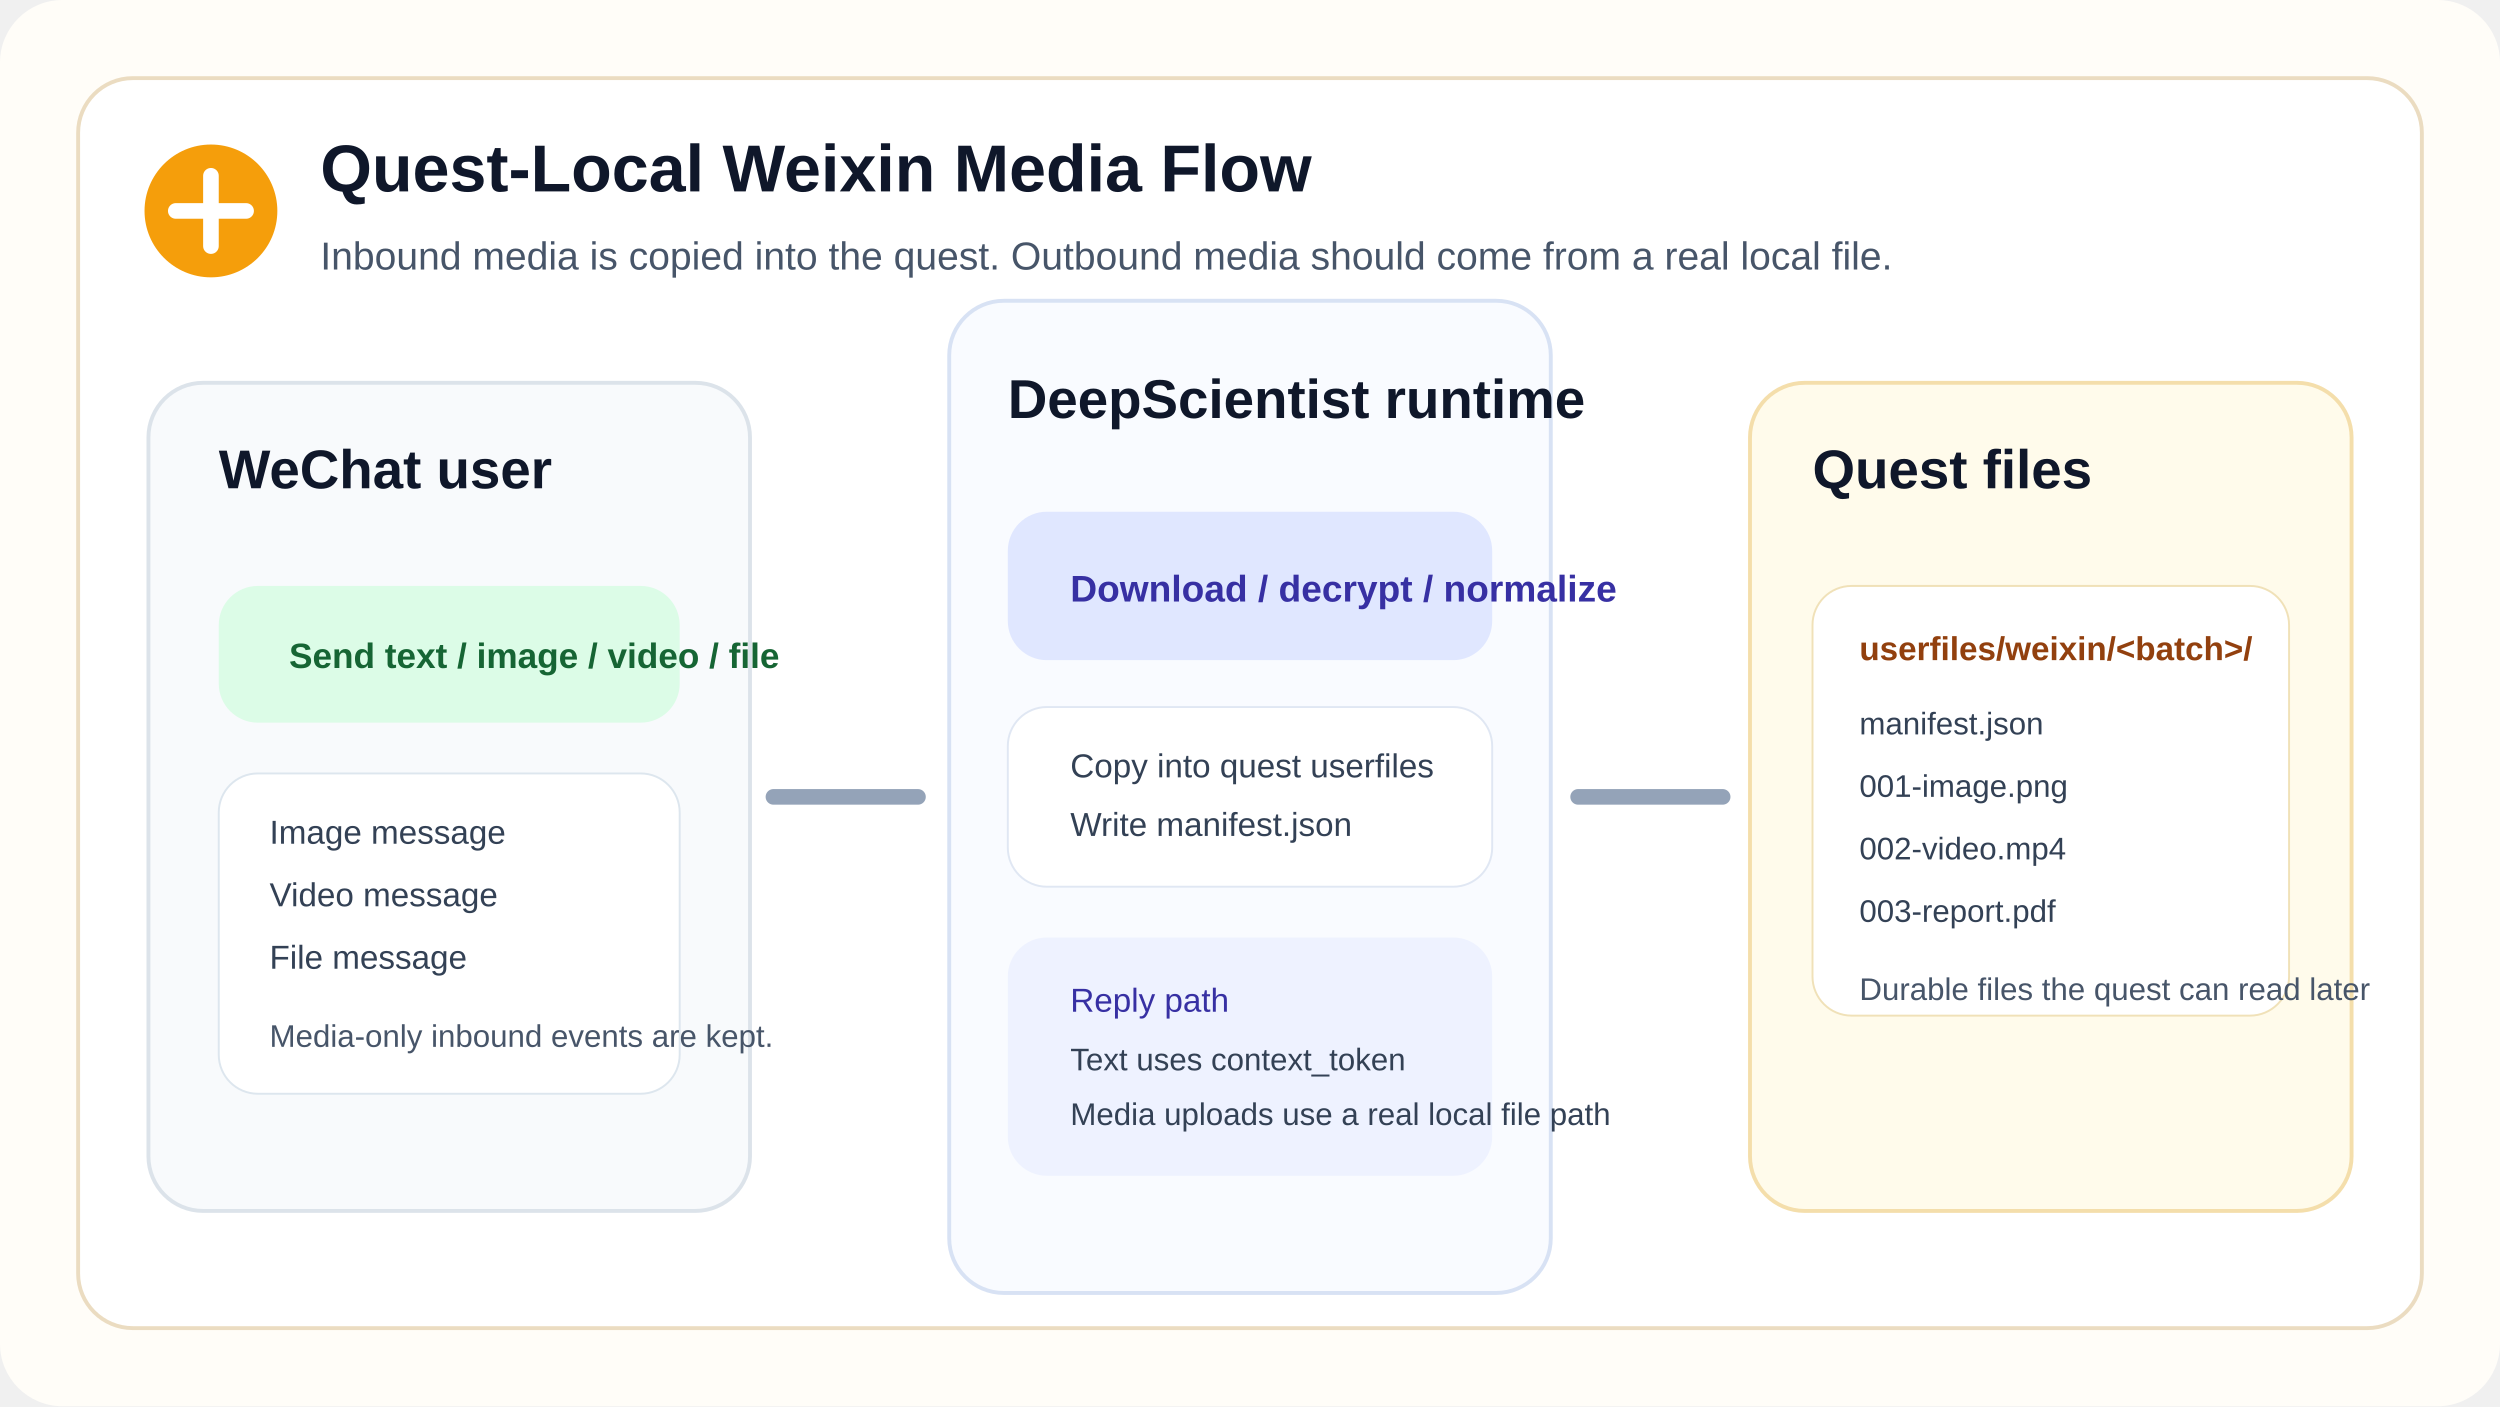
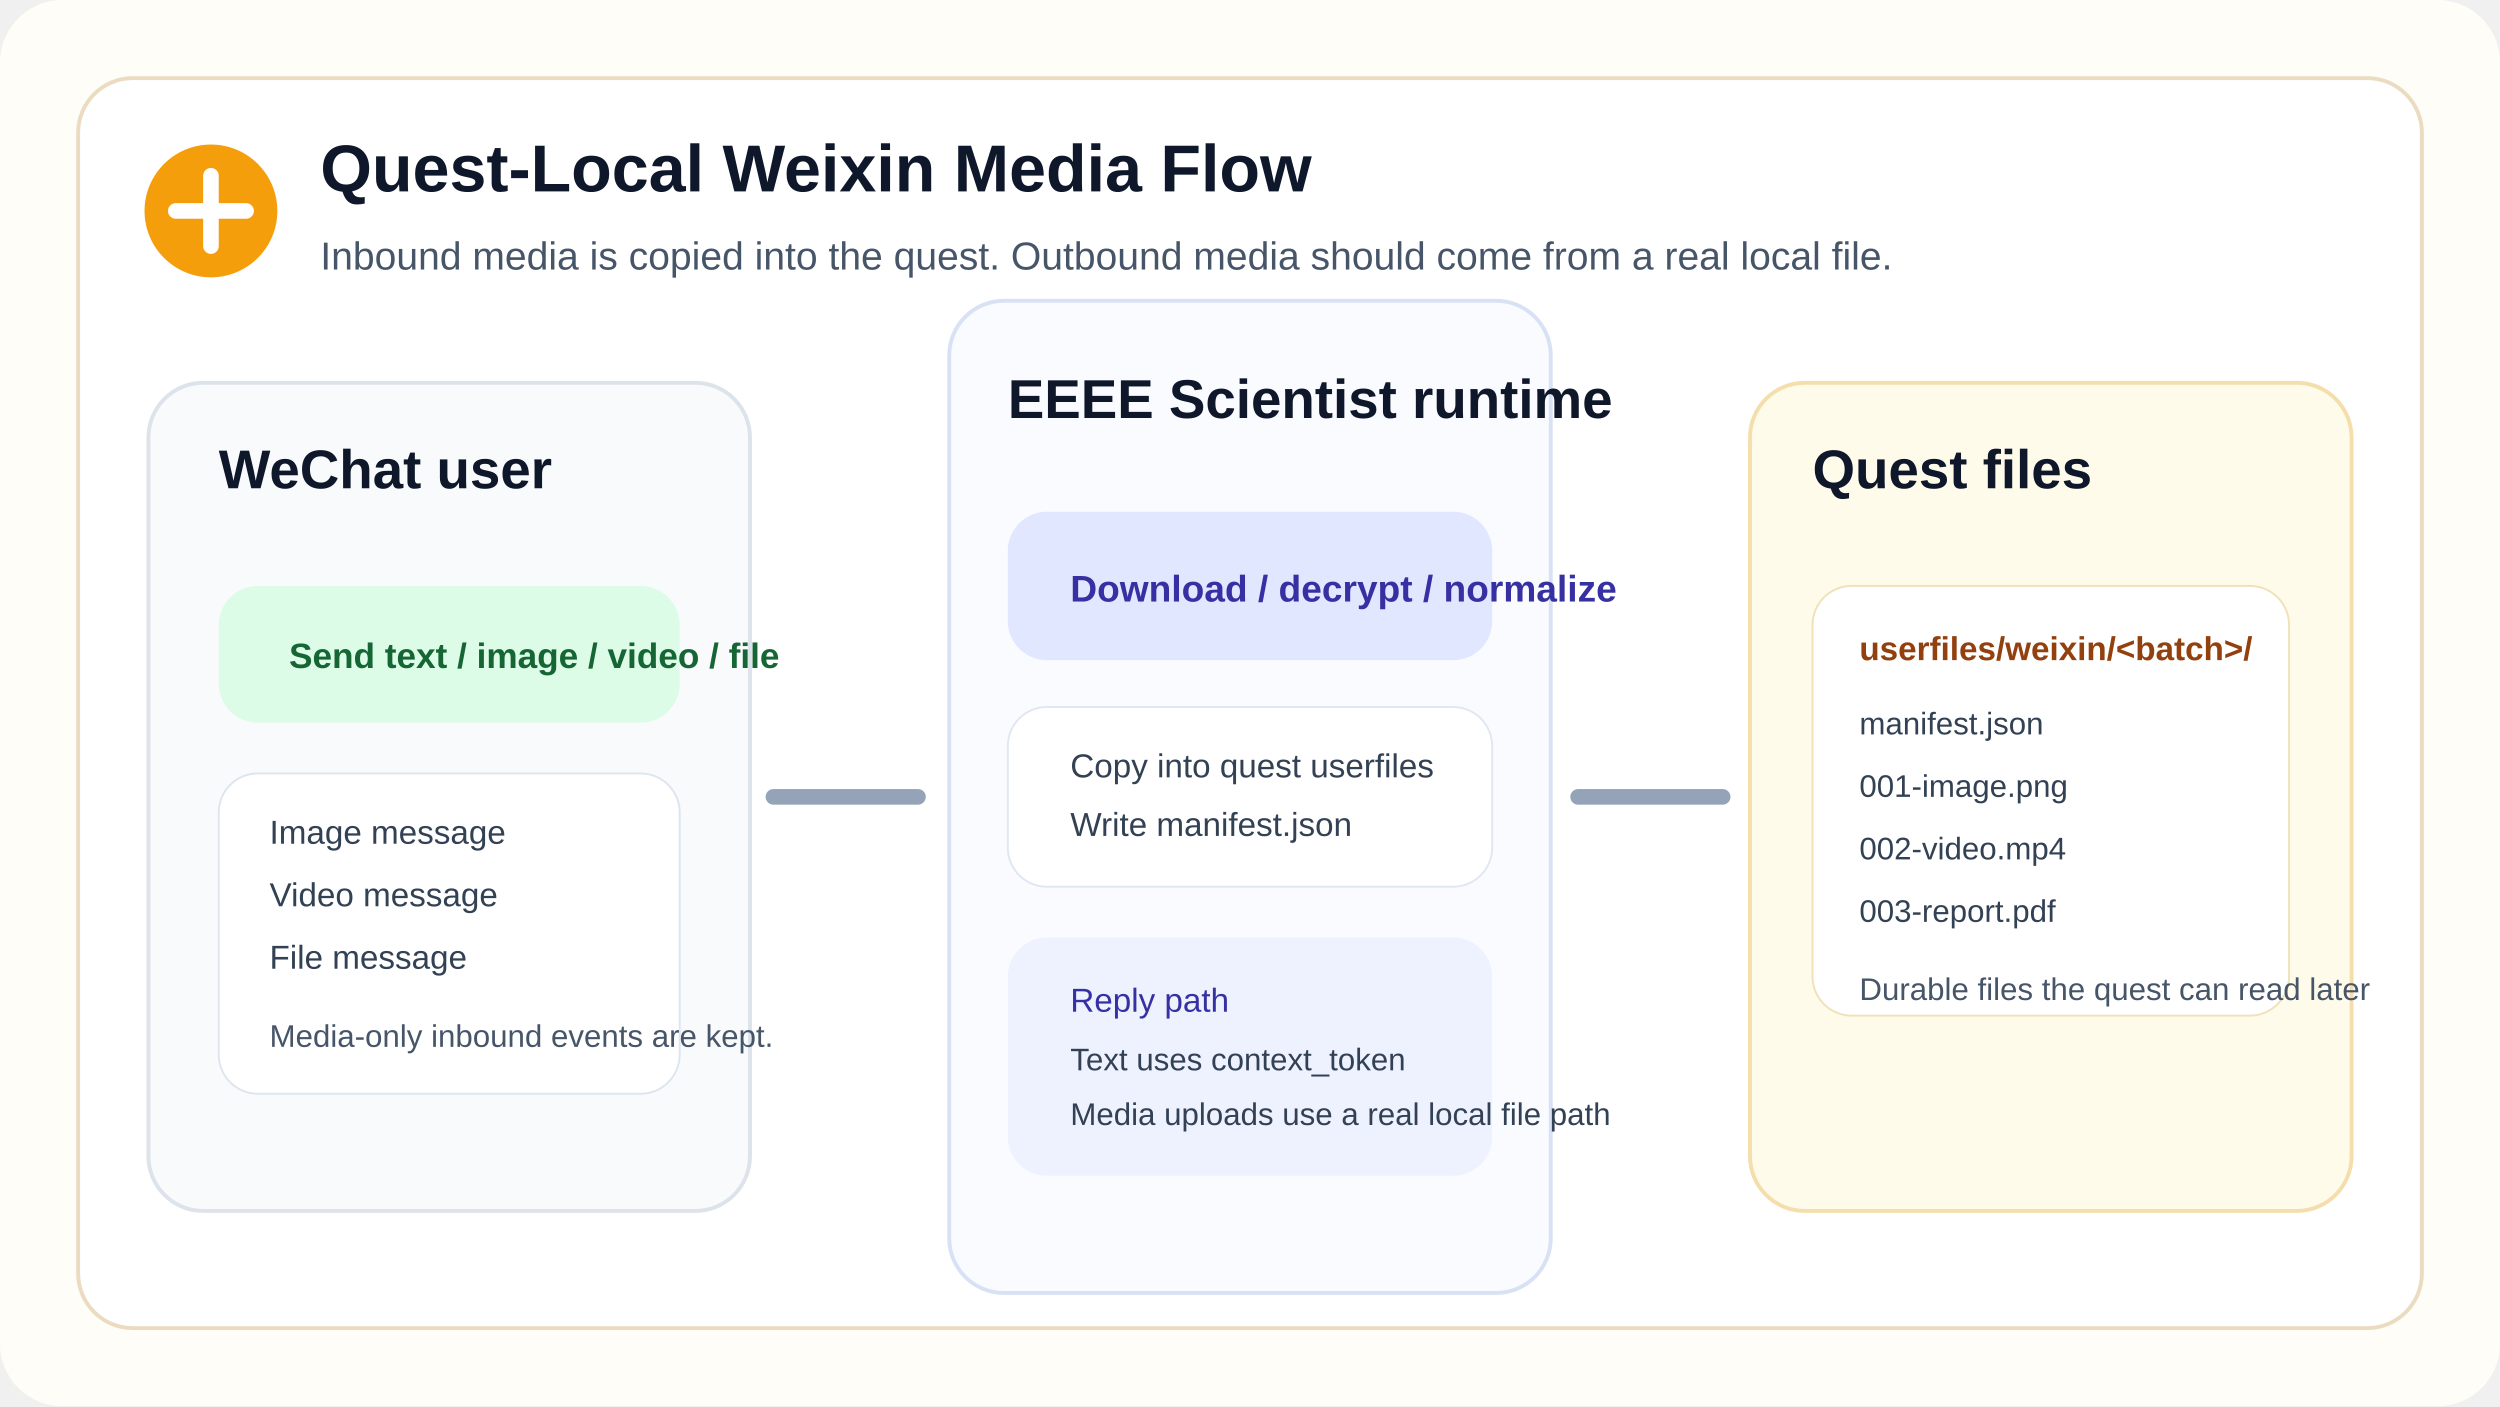
<svg xmlns="http://www.w3.org/2000/svg" width="1280" height="720" viewBox="0 0 1280 720" fill="none">
  <rect width="1280" height="720" rx="32" fill="#FFFDF8" />
  <rect x="40" y="40" width="1200" height="640" rx="28" fill="#FFFFFF" stroke="#EBDCC1" stroke-width="2" />
  <circle cx="108" cy="108" r="34" fill="#F59E0B" />
  <path d="M108 90V126" stroke="#fff" stroke-width="8" stroke-linecap="round" />
  <path d="M90 108H126" stroke="#fff" stroke-width="8" stroke-linecap="round" />
  <text x="164" y="98" fill="#0F172A" font-family="Arial, sans-serif" font-size="34" font-weight="700">Quest-Local Weixin Media Flow</text>
  <text x="164" y="138" fill="#475569" font-family="Arial, sans-serif" font-size="20">Inbound media is copied into the quest. Outbound media should come from a real local file.</text>
  <rect x="76" y="196" width="308" height="424" rx="28" fill="#F8FAFC" stroke="#DCE3EA" stroke-width="2" />
  <text x="112" y="250" fill="#0F172A" font-family="Arial, sans-serif" font-size="28" font-weight="700">WeChat user</text>
  <rect x="112" y="300" width="236" height="70" rx="20" fill="#DCFCE7" />
  <text x="148" y="342" fill="#166534" font-family="Arial, sans-serif" font-size="18" font-weight="700">Send text / image / video / file</text>
  <rect x="112" y="396" width="236" height="164" rx="20" fill="#fff" stroke="#DDE6EE" />
  <text x="138" y="432" fill="#334155" font-family="Arial, sans-serif" font-size="17">Image message</text>
  <text x="138" y="464" fill="#334155" font-family="Arial, sans-serif" font-size="17">Video message</text>
  <text x="138" y="496" fill="#334155" font-family="Arial, sans-serif" font-size="17">File message</text>
  <text x="138" y="536" fill="#475569" font-family="Arial, sans-serif" font-size="16">Media-only inbound events are kept.</text>
  <rect x="486" y="154" width="308" height="508" rx="28" fill="#F9FBFF" stroke="#D8E2F4" stroke-width="2" />
-   <text x="516" y="214" fill="#0F172A" font-family="Arial, sans-serif" font-size="28" font-weight="700">DeepScientist runtime</text>
+   <text x="516" y="214" fill="#0F172A" font-family="Arial, sans-serif" font-size="28" font-weight="700">EEEE Scientist runtime</text>
  <rect x="516" y="262" width="248" height="76" rx="20" fill="#E0E7FF" />
  <text x="548" y="308" fill="#3730A3" font-family="Arial, sans-serif" font-size="19" font-weight="700">Download / decrypt / normalize</text>
  <rect x="516" y="362" width="248" height="92" rx="20" fill="#fff" stroke="#E0E7F3" />
  <text x="548" y="398" fill="#334155" font-family="Arial, sans-serif" font-size="17">Copy into quest userfiles</text>
  <text x="548" y="428" fill="#334155" font-family="Arial, sans-serif" font-size="17">Write manifest.json</text>
  <rect x="516" y="480" width="248" height="122" rx="20" fill="#EEF2FF" />
  <text x="548" y="518" fill="#3730A3" font-family="Arial, sans-serif" font-size="17">Reply path</text>
  <text x="548" y="548" fill="#334155" font-family="Arial, sans-serif" font-size="16">Text uses context_token</text>
  <text x="548" y="576" fill="#334155" font-family="Arial, sans-serif" font-size="16">Media uploads use a real local file path</text>
  <rect x="896" y="196" width="308" height="424" rx="28" fill="#FFFBEB" stroke="#F4DEAB" stroke-width="2" />
  <text x="928" y="250" fill="#0F172A" font-family="Arial, sans-serif" font-size="28" font-weight="700">Quest files</text>
  <rect x="928" y="300" width="244" height="220" rx="20" fill="#fff" stroke="#F0E1B8" />
  <text x="952" y="338" fill="#92400E" font-family="Arial, sans-serif" font-size="17" font-weight="700">userfiles/weixin/&lt;batch&gt;/</text>
  <text x="952" y="376" fill="#334155" font-family="Arial, sans-serif" font-size="16">manifest.json</text>
  <text x="952" y="408" fill="#334155" font-family="Arial, sans-serif" font-size="16">001-image.png</text>
  <text x="952" y="440" fill="#334155" font-family="Arial, sans-serif" font-size="16">002-video.mp4</text>
  <text x="952" y="472" fill="#334155" font-family="Arial, sans-serif" font-size="16">003-report.pdf</text>
  <text x="952" y="512" fill="#475569" font-family="Arial, sans-serif" font-size="16">Durable files the quest can read later</text>
  <path d="M396 408H470" stroke="#94A3B8" stroke-width="8" stroke-linecap="round" />
  <path d="M808 408H882" stroke="#94A3B8" stroke-width="8" stroke-linecap="round" />
</svg>
